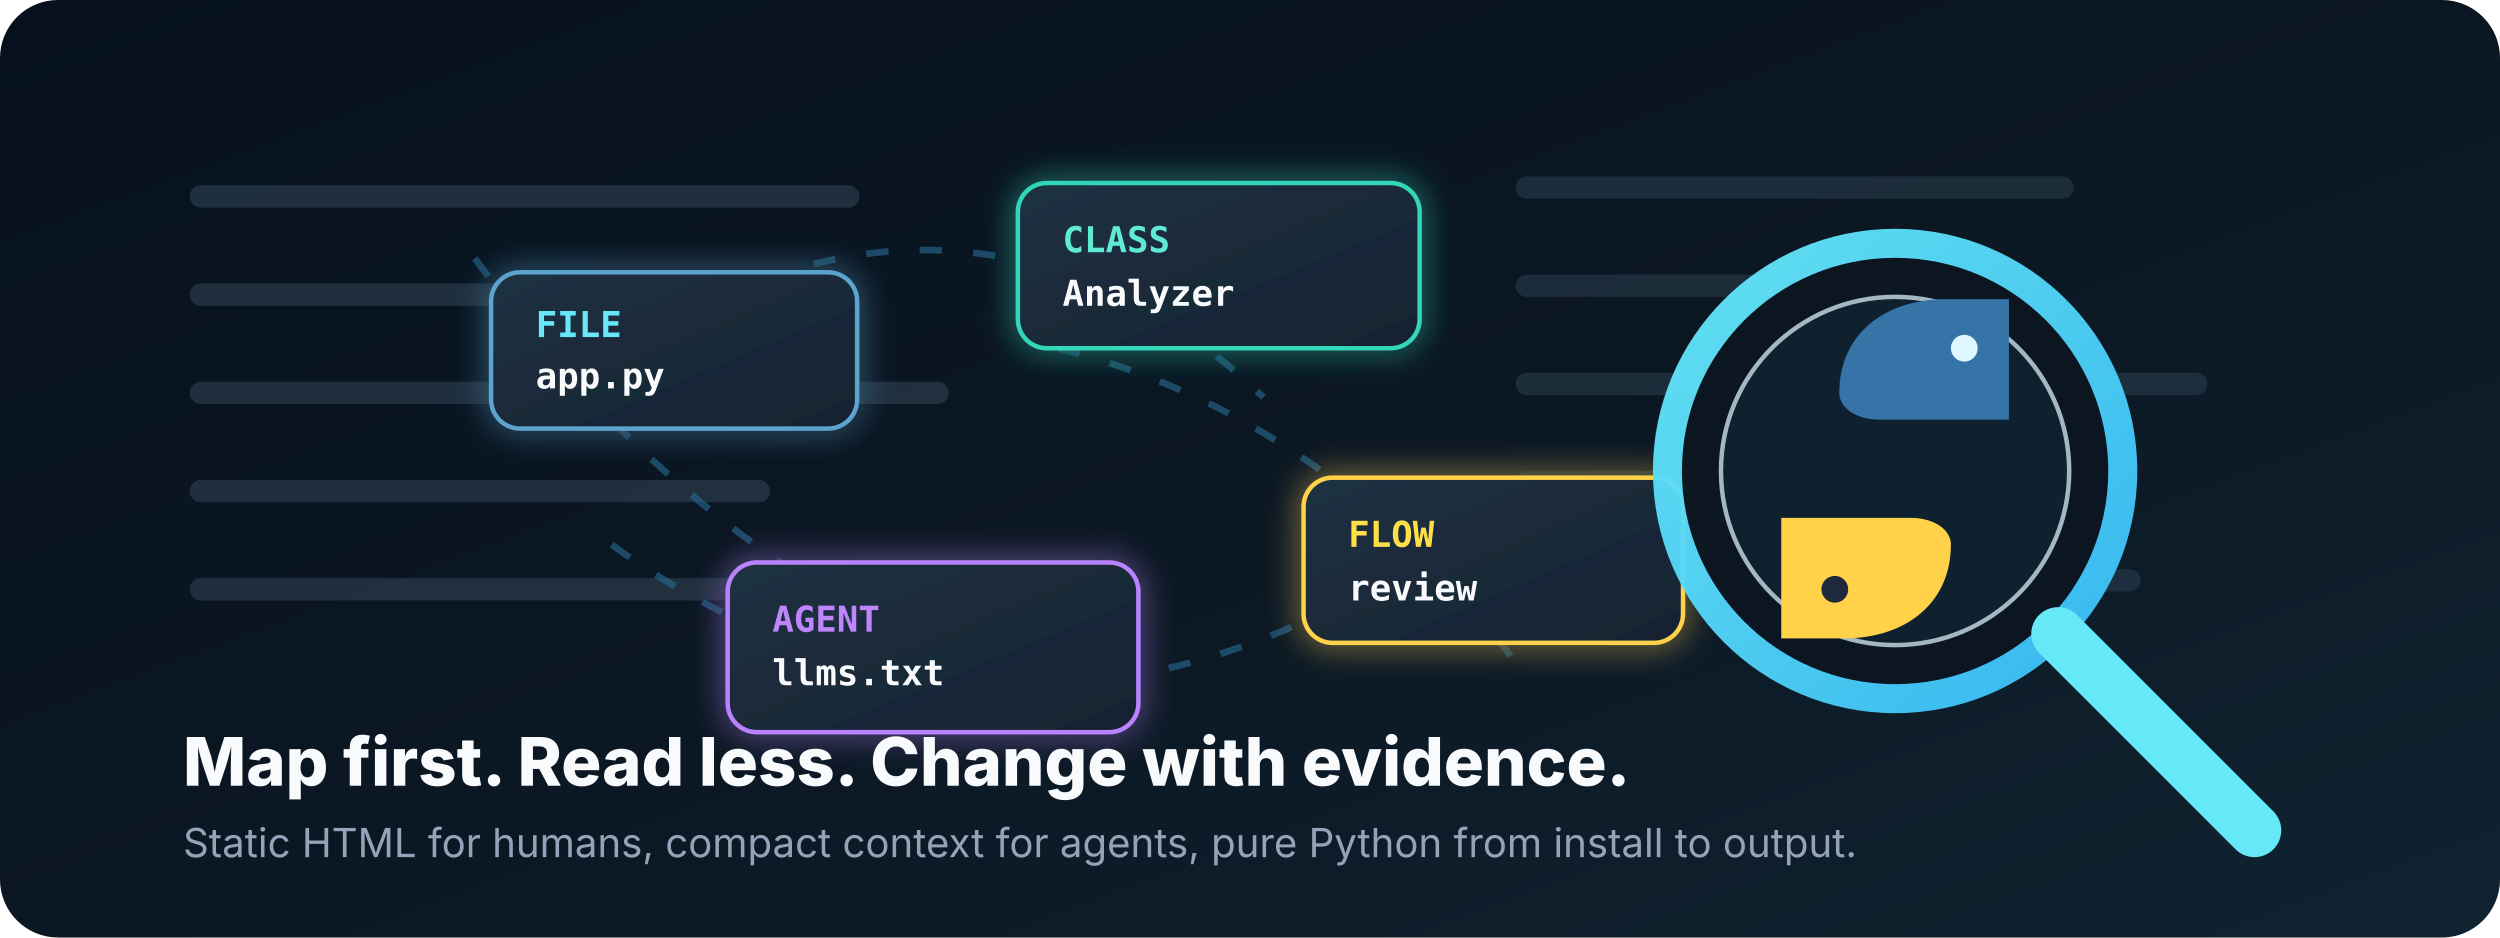
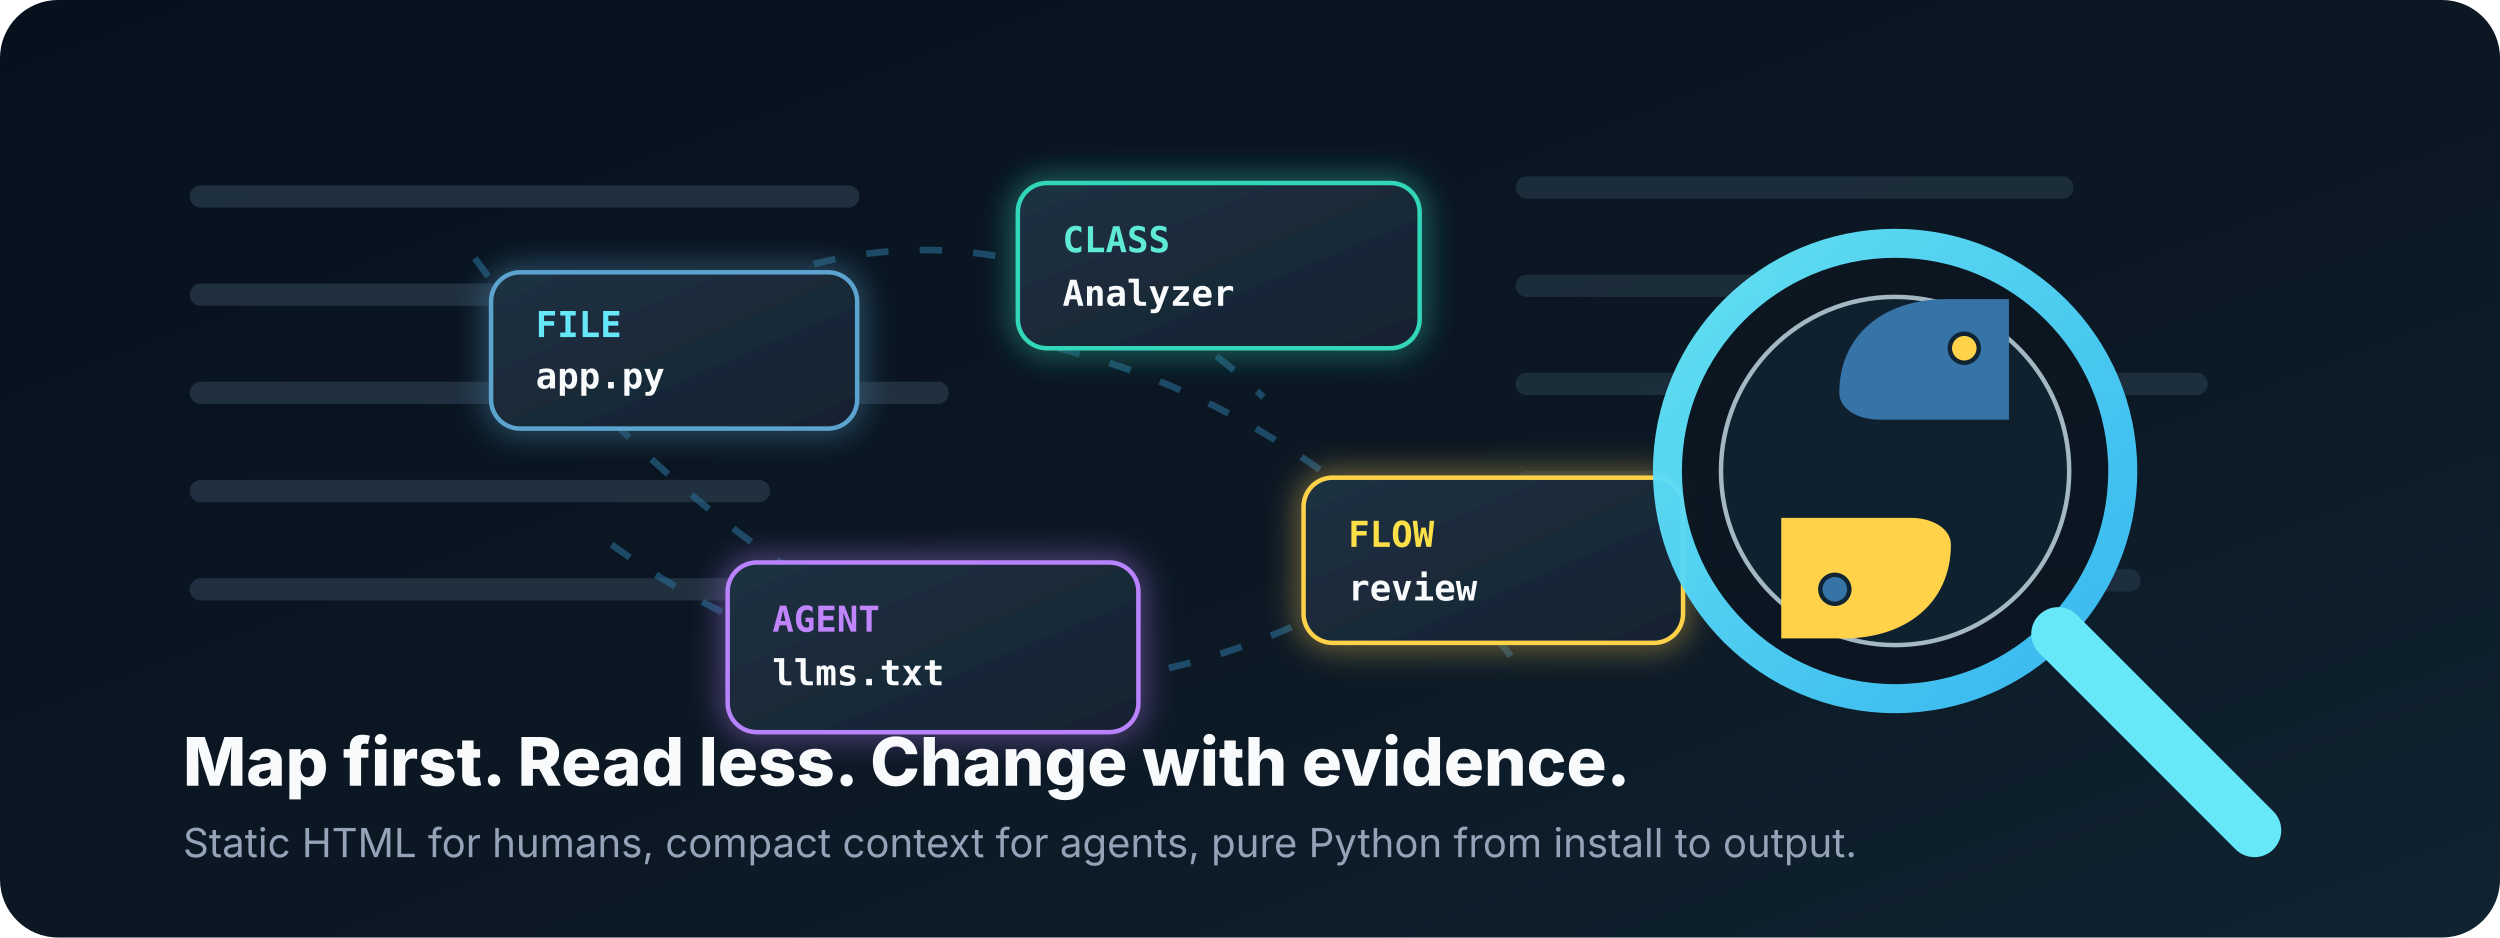
<svg xmlns="http://www.w3.org/2000/svg" viewBox="0 0 1120 420" role="img" aria-labelledby="title desc">
  <defs>
    <linearGradient id="bg" x1="0" y1="0" x2="1" y2="1">
      <stop offset="0" stop-color="#06111d" />
      <stop offset="0.52" stop-color="#0b1723" />
      <stop offset="1" stop-color="#102331" />
    </linearGradient>
    <linearGradient id="card" x1="0" y1="0" x2="1" y2="1">
      <stop offset="0" stop-color="#1d3141" />
      <stop offset="1" stop-color="#162331" />
    </linearGradient>
    <linearGradient id="accent" x1="0" y1="0" x2="1" y2="1">
      <stop offset="0" stop-color="#67e8f9" />
      <stop offset="1" stop-color="#38bdf8" />
    </linearGradient>
    <linearGradient id="py" x1="0" y1="0" x2="1" y2="1">
      <stop offset="0" stop-color="#3674a7" />
      <stop offset="1" stop-color="#ffd24a" />
    </linearGradient>
    <filter id="glow" x="-40%" y="-40%" width="180%" height="180%">
      <feGaussianBlur stdDeviation="7" result="blur" />
      <feMerge>
        <feMergeNode in="blur" />
        <feMergeNode in="SourceGraphic" />
      </feMerge>
    </filter>
  </defs>
  <rect width="1120" height="420" rx="26" fill="url(#bg)" />
  <path d="M90 88h290M90 132h190M90 176h330M90 220h250M90 264h300" stroke="#314657" stroke-width="10" stroke-linecap="round" opacity=".55" />
  <path d="M684 84h240M684 128h160M684 172h300M684 216h210M684 260h270" stroke="#314657" stroke-width="10" stroke-linecap="round" opacity=".45" />
  <g opacity=".58" stroke="#2a6f97" stroke-width="3" stroke-dasharray="10 14" fill="none">
    <path d="M262 178C352 90 476 90 566 178" />
    <path d="M274 244c116 84 250 84 370 0" />
    <path d="M474 156c80 20 150 68 206 142" />
    <path d="M398 280c-66-32-130-88-188-168" />
  </g>
  <g filter="url(#glow)">
    <rect x="220" y="122" width="164" height="70" rx="13" fill="url(#card)" stroke="#5ba4cf" stroke-width="2" />
    <rect x="456" y="82" width="180" height="74" rx="13" fill="url(#card)" stroke="#33d6b8" stroke-width="2" />
    <rect x="584" y="214" width="170" height="74" rx="13" fill="url(#card)" stroke="#ffd24a" stroke-width="2" />
    <rect x="326" y="252" width="184" height="76" rx="13" fill="url(#card)" stroke="#b983ff" stroke-width="2" />
  </g>
  <g font-family="ui-monospace, SFMono-Regular, Consolas, monospace" font-size="16" font-weight="700">
    <text x="240" y="151" fill="#67e8f9">FILE</text>
    <text x="240" y="174" fill="#f8fafc">app.py</text>
    <text x="476" y="113" fill="#5eead4">CLASS</text>
    <text x="476" y="137" fill="#f8fafc">Analyzer</text>
    <text x="604" y="245" fill="#fde047">FLOW</text>
    <text x="604" y="269" fill="#f8fafc">review</text>
    <text x="346" y="283" fill="#c084fc">AGENT</text>
    <text x="346" y="307" fill="#f8fafc">llms.txt</text>
  </g>
  <g transform="translate(704 66)">
    <circle cx="145" cy="145" r="102" fill="#0b1621" stroke="url(#accent)" stroke-width="13" opacity=".96" />
    <circle cx="145" cy="145" r="78" fill="#102433" stroke="#dff7ff" stroke-width="2" opacity=".72" />
    <path d="M218 218l88 88" stroke="#67e8f9" stroke-width="24" stroke-linecap="round" />
    <path d="M120 110c0-26 20-42 48-42h28v54h-58c-10 0-18-5-18-12z" fill="#3674a7" />
    <path d="M170 178c0 26-20 42-48 42H94v-54h58c10 0 18 5 18 12z" fill="#ffd24a" />
-     <circle cx="176" cy="90" r="6" fill="#dff7ff" />
-     <circle cx="118" cy="198" r="6" fill="#1e293b" />
+     <circle cx="176" cy="90" r="6.5" fill="#ffd24a" stroke="#102433" stroke-width="2" />
+     <circle cx="118" cy="198" r="6.5" fill="#3674a7" stroke="#102433" stroke-width="2" />
  </g>
  <g font-family="Inter, ui-sans-serif, system-ui, sans-serif">
    <text x="82" y="352" fill="#f8fafc" font-size="30" font-weight="800">Map first. Read less. Change with evidence.</text>
    <text x="82" y="384" fill="#94a3b8" font-size="18">Static HTML for humans, compact context for agents, pure Python from install to output.</text>
  </g>
</svg>
